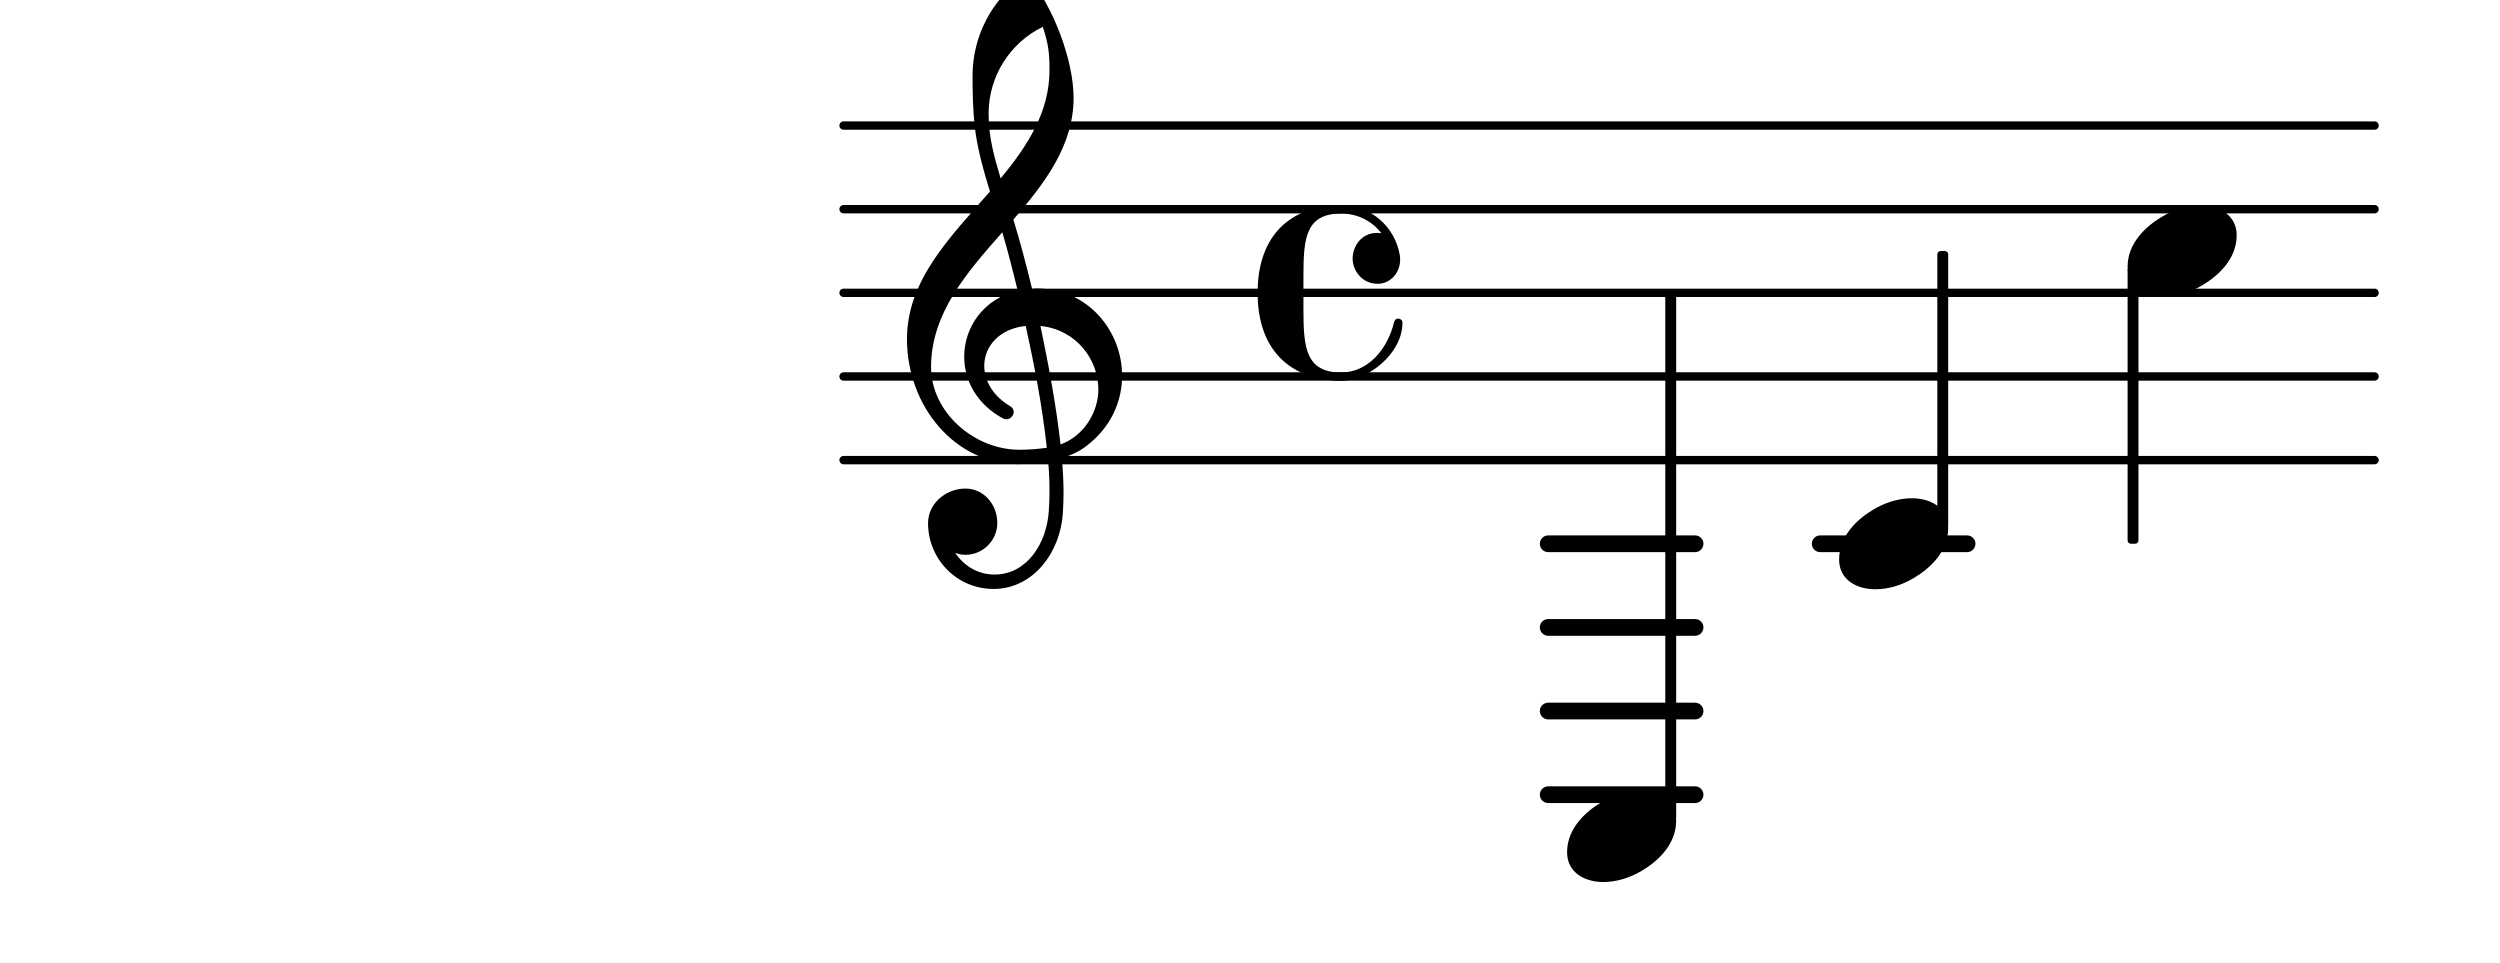
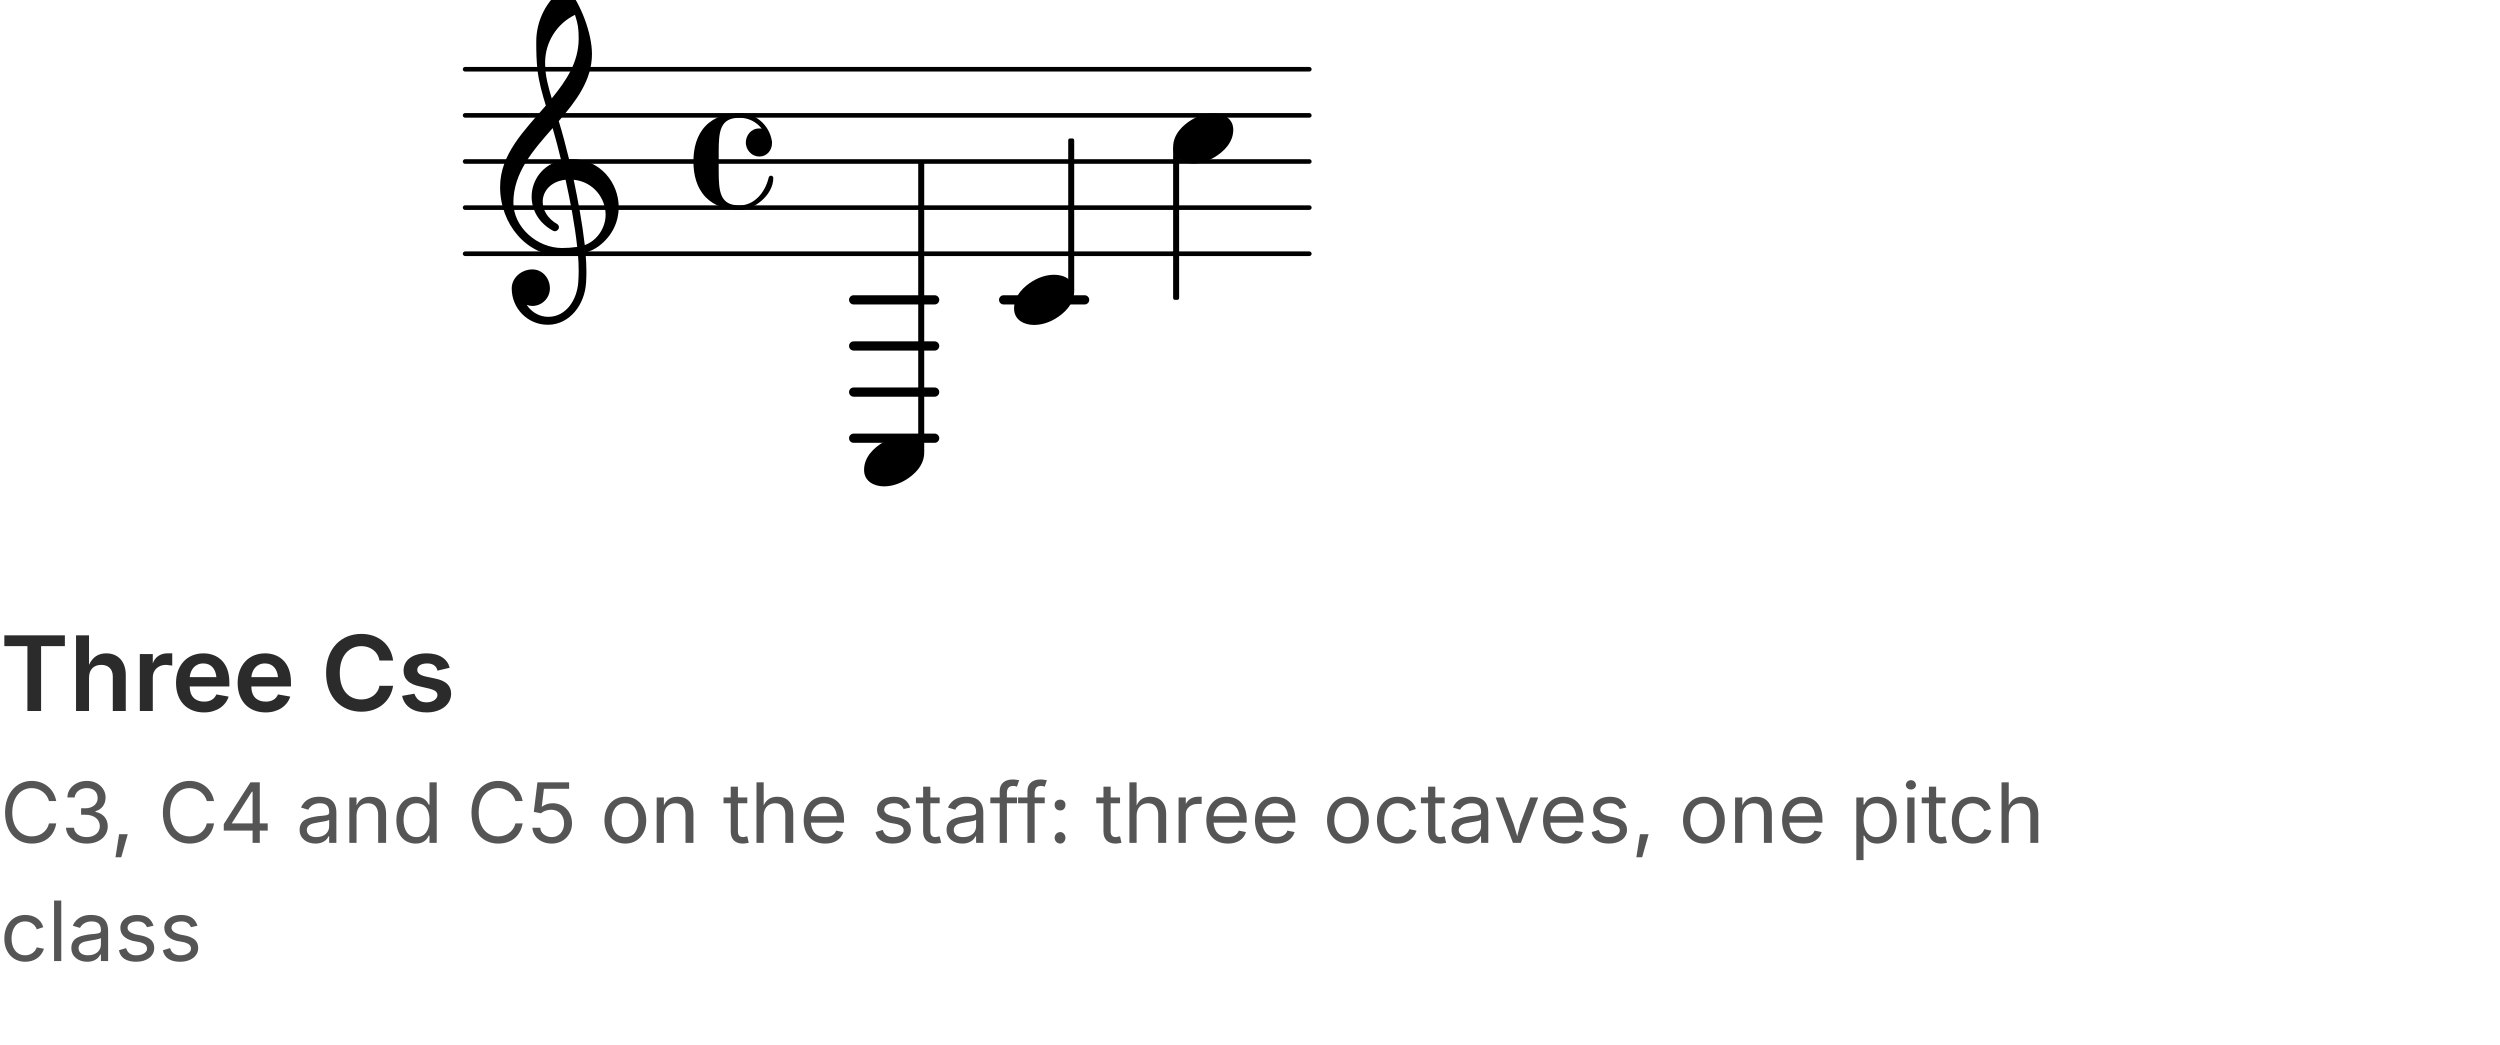
- <svg xmlns="http://www.w3.org/2000/svg" xmlns:xlink="http://www.w3.org/1999/xlink" version="1.2" width="52.52mm" height="20.21mm" viewBox="4.191 4.124 29.889 11.5">
+ <svg xmlns="http://www.w3.org/2000/svg" xmlns:xlink="http://www.w3.org/1999/xlink" version="1.2" width="95.25mm" height="39.792mm" viewBox="4.191 4.124 54.207 22.643">
  <style type="text/css">

tspan { white-space: pre; }

</style>
  <g transform="translate(14.2264, 9.6243)">
    <line stroke-linejoin="round" stroke-linecap="round" stroke-width="0.1" stroke="currentColor" x1="0.05" y1="0" x2="18.354" y2="0" />
  </g>
  <g transform="translate(14.2264, 8.6243)">
    <line stroke-linejoin="round" stroke-linecap="round" stroke-width="0.1" stroke="currentColor" x1="0.05" y1="0" x2="18.354" y2="0" />
  </g>
  <g transform="translate(14.2264, 7.6243)">
    <line stroke-linejoin="round" stroke-linecap="round" stroke-width="0.1" stroke="currentColor" x1="0.05" y1="0" x2="18.354" y2="0" />
  </g>
  <g transform="translate(14.2264, 6.6243)">
    <line stroke-linejoin="round" stroke-linecap="round" stroke-width="0.1" stroke="currentColor" x1="0.05" y1="0" x2="18.354" y2="0" />
  </g>
  <g transform="translate(14.2264, 5.6243)">
    <line stroke-linejoin="round" stroke-linecap="round" stroke-width="0.1" stroke="currentColor" x1="0.05" y1="0" x2="18.354" y2="0" />
  </g>
  <g transform="translate(5.6906, 10.6243)">
    <rect x="20.162" y="-0.1" width="1.956" height="0.2" ry="0.1" fill="currentColor" />
  </g>
  <g transform="translate(5.6906, 10.6243)">
    <rect x="16.91" y="-0.1" width="1.956" height="0.2" ry="0.1" fill="currentColor" />
  </g>
  <g transform="translate(5.6906, 11.6243)">
    <rect x="16.91" y="-0.1" width="1.956" height="0.2" ry="0.1" fill="currentColor" />
  </g>
  <g transform="translate(5.6906, 12.6243)">
    <rect x="16.91" y="-0.1" width="1.956" height="0.2" ry="0.1" fill="currentColor" />
  </g>
  <g transform="translate(5.6906, 13.6243)">
    <rect x="16.91" y="-0.1" width="1.956" height="0.2" ry="0.1" fill="currentColor" />
  </g>
  <g transform="translate(29.6927, 7.6243)">
    <rect x="-0.065" y="-0.314" width="0.13" height="3.314" ry="0.04" fill="currentColor" />
  </g>
  <a style="color:inherit;" xlink:href="textedit:///tmp/tmpnyf748px.svg:14:16:17">
    <g transform="translate(29.6277, 7.1243)">
      <path transform="scale(0.004, -0.004)" d="M218 136c55 0 108 -28 108 -89c0 -71 -55 -121 -102 -149c-35 -21 -75 -34 -116 -34c-55 0 -108 28 -108 89c0 71 55 121 102 149c35 21 75 34 116 34z" fill="currentColor" />
    </g>
  </a>
  <g transform="translate(27.4178, 7.6243)">
    <rect x="-0.065" y="-0.5" width="0.13" height="3.314" ry="0.04" fill="currentColor" />
  </g>
  <a style="color:inherit;" xlink:href="textedit:///tmp/tmpnyf748px.svg:13:16:17">
    <g transform="translate(26.1786, 10.6243)">
      <path transform="scale(0.004, -0.004)" d="M218 136c55 0 108 -28 108 -89c0 -71 -55 -121 -102 -149c-35 -21 -75 -34 -116 -34c-55 0 -108 28 -108 89c0 71 55 121 102 149c35 21 75 34 116 34z" fill="currentColor" />
    </g>
  </a>
  <a style="color:inherit;" xlink:href="textedit:///tmp/tmpnyf748px.svg:12:16:17">
    <g transform="translate(22.9264, 14.1243)">
      <path transform="scale(0.004, -0.004)" d="M218 136c55 0 108 -28 108 -89c0 -71 -55 -121 -102 -149c-35 -21 -75 -34 -116 -34c-55 0 -108 28 -108 89c0 71 55 121 102 149c35 21 75 34 116 34z" fill="currentColor" />
    </g>
  </a>
  <g transform="translate(15.0264, 8.6243)">
    <path transform="scale(0.004, -0.004)" d="M266 -635h-6c-108 0 -195 88 -195 197c0 58 53 103 112 103c54 0 95 -47 95 -103c0 -52 -43 -95 -95 -95c-11 0 -21 2 -31 6c26 -39 68 -65 117 -65h4zM461 -203c68 24 113 95 113 164c0 90 -66 179 -173 190c24 -116 46 -231 60 -354zM74 28c0 -135 129 -247 264 -247 c28 0 55 2 82 6c-14 127 -37 245 -63 364c-79 -8 -124 -61 -124 -119c0 -44 25 -91 81 -123c5 -5 7 -10 7 -15c0 -11 -10 -22 -22 -22c-3 0 -6 1 -9 2c-80 43 -117 115 -117 185c0 88 58 174 160 197c-14 58 -29 117 -46 175c-107 -121 -213 -243 -213 -403zM335 -262 c-188 0 -333 172 -333 374c0 177 131 306 248 441c-19 62 -37 125 -45 190c-6 52 -7 104 -7 156c0 115 55 224 149 292c6 5 14 5 20 0c71 -84 133 -245 133 -358c0 -143 -86 -255 -180 -364c21 -68 39 -138 56 -207c4 0 9 1 13 1c155 0 256 -128 256 -261 c0 -76 -33 -154 -107 -210c-22 -17 -47 -28 -73 -36c3 -35 5 -70 5 -105c0 -19 -1 -39 -2 -58c-7 -119 -88 -225 -202 -228l1 43c93 2 153 92 159 191c1 18 2 37 2 55c0 31 -1 61 -4 92c-29 -5 -58 -8 -89 -8zM428 916c0 55 -4 79 -20 129c-99 -48 -162 -149 -162 -259 c0 -74 18 -133 36 -194c80 97 146 198 146 324z" fill="currentColor" />
  </g>
  <a style="color:inherit;" xlink:href="textedit:///tmp/tmpnyf748px.svg:11:27:28">
    <g transform="translate(19.2264, 7.6243)">
      <path transform="scale(0.004, -0.004)" d="M359 27c-49 0 -75 42 -75 75c0 38 27 77 72 77c4 0 9 0 14 -1c-28 37 -72 59 -120 59c-106 0 -113 -73 -113 -186v-51v-51c0 -113 7 -187 113 -187c80 0 139 70 158 151c2 7 7 10 12 10c6 0 13 -4 13 -12c0 -94 -105 -174 -183 -174c-68 0 -137 21 -184 70 c-49 51 -66 122 -66 193s17 142 66 193c47 49 116 69 184 69c87 0 160 -63 175 -149c1 -5 1 -10 1 -14c0 -40 -30 -72 -67 -72z" fill="currentColor" />
    </g>
  </a>
  <g transform="translate(24.1656, 7.6243)">
    <rect x="-0.065" y="-0" width="0.13" height="6.314" ry="0.04" fill="currentColor" />
  </g>
+   <g font-family="system-ui, -apple-system, Segoe UI, sans-serif">
+     <text x="4.191" y="19.539" font-size="2.259" fill="#2B2B2B" text-anchor="start" font-weight="600">Three Cs</text>
+     <text x="4.191" y="22.4" font-size="1.807" fill="#555555" text-anchor="start">C3, C4 and C5 on the staff: three octaves, one pitch</text>
+     <text x="4.191" y="24.96" font-size="1.807" fill="#555555" text-anchor="start">class</text>
+   </g>
</svg>
